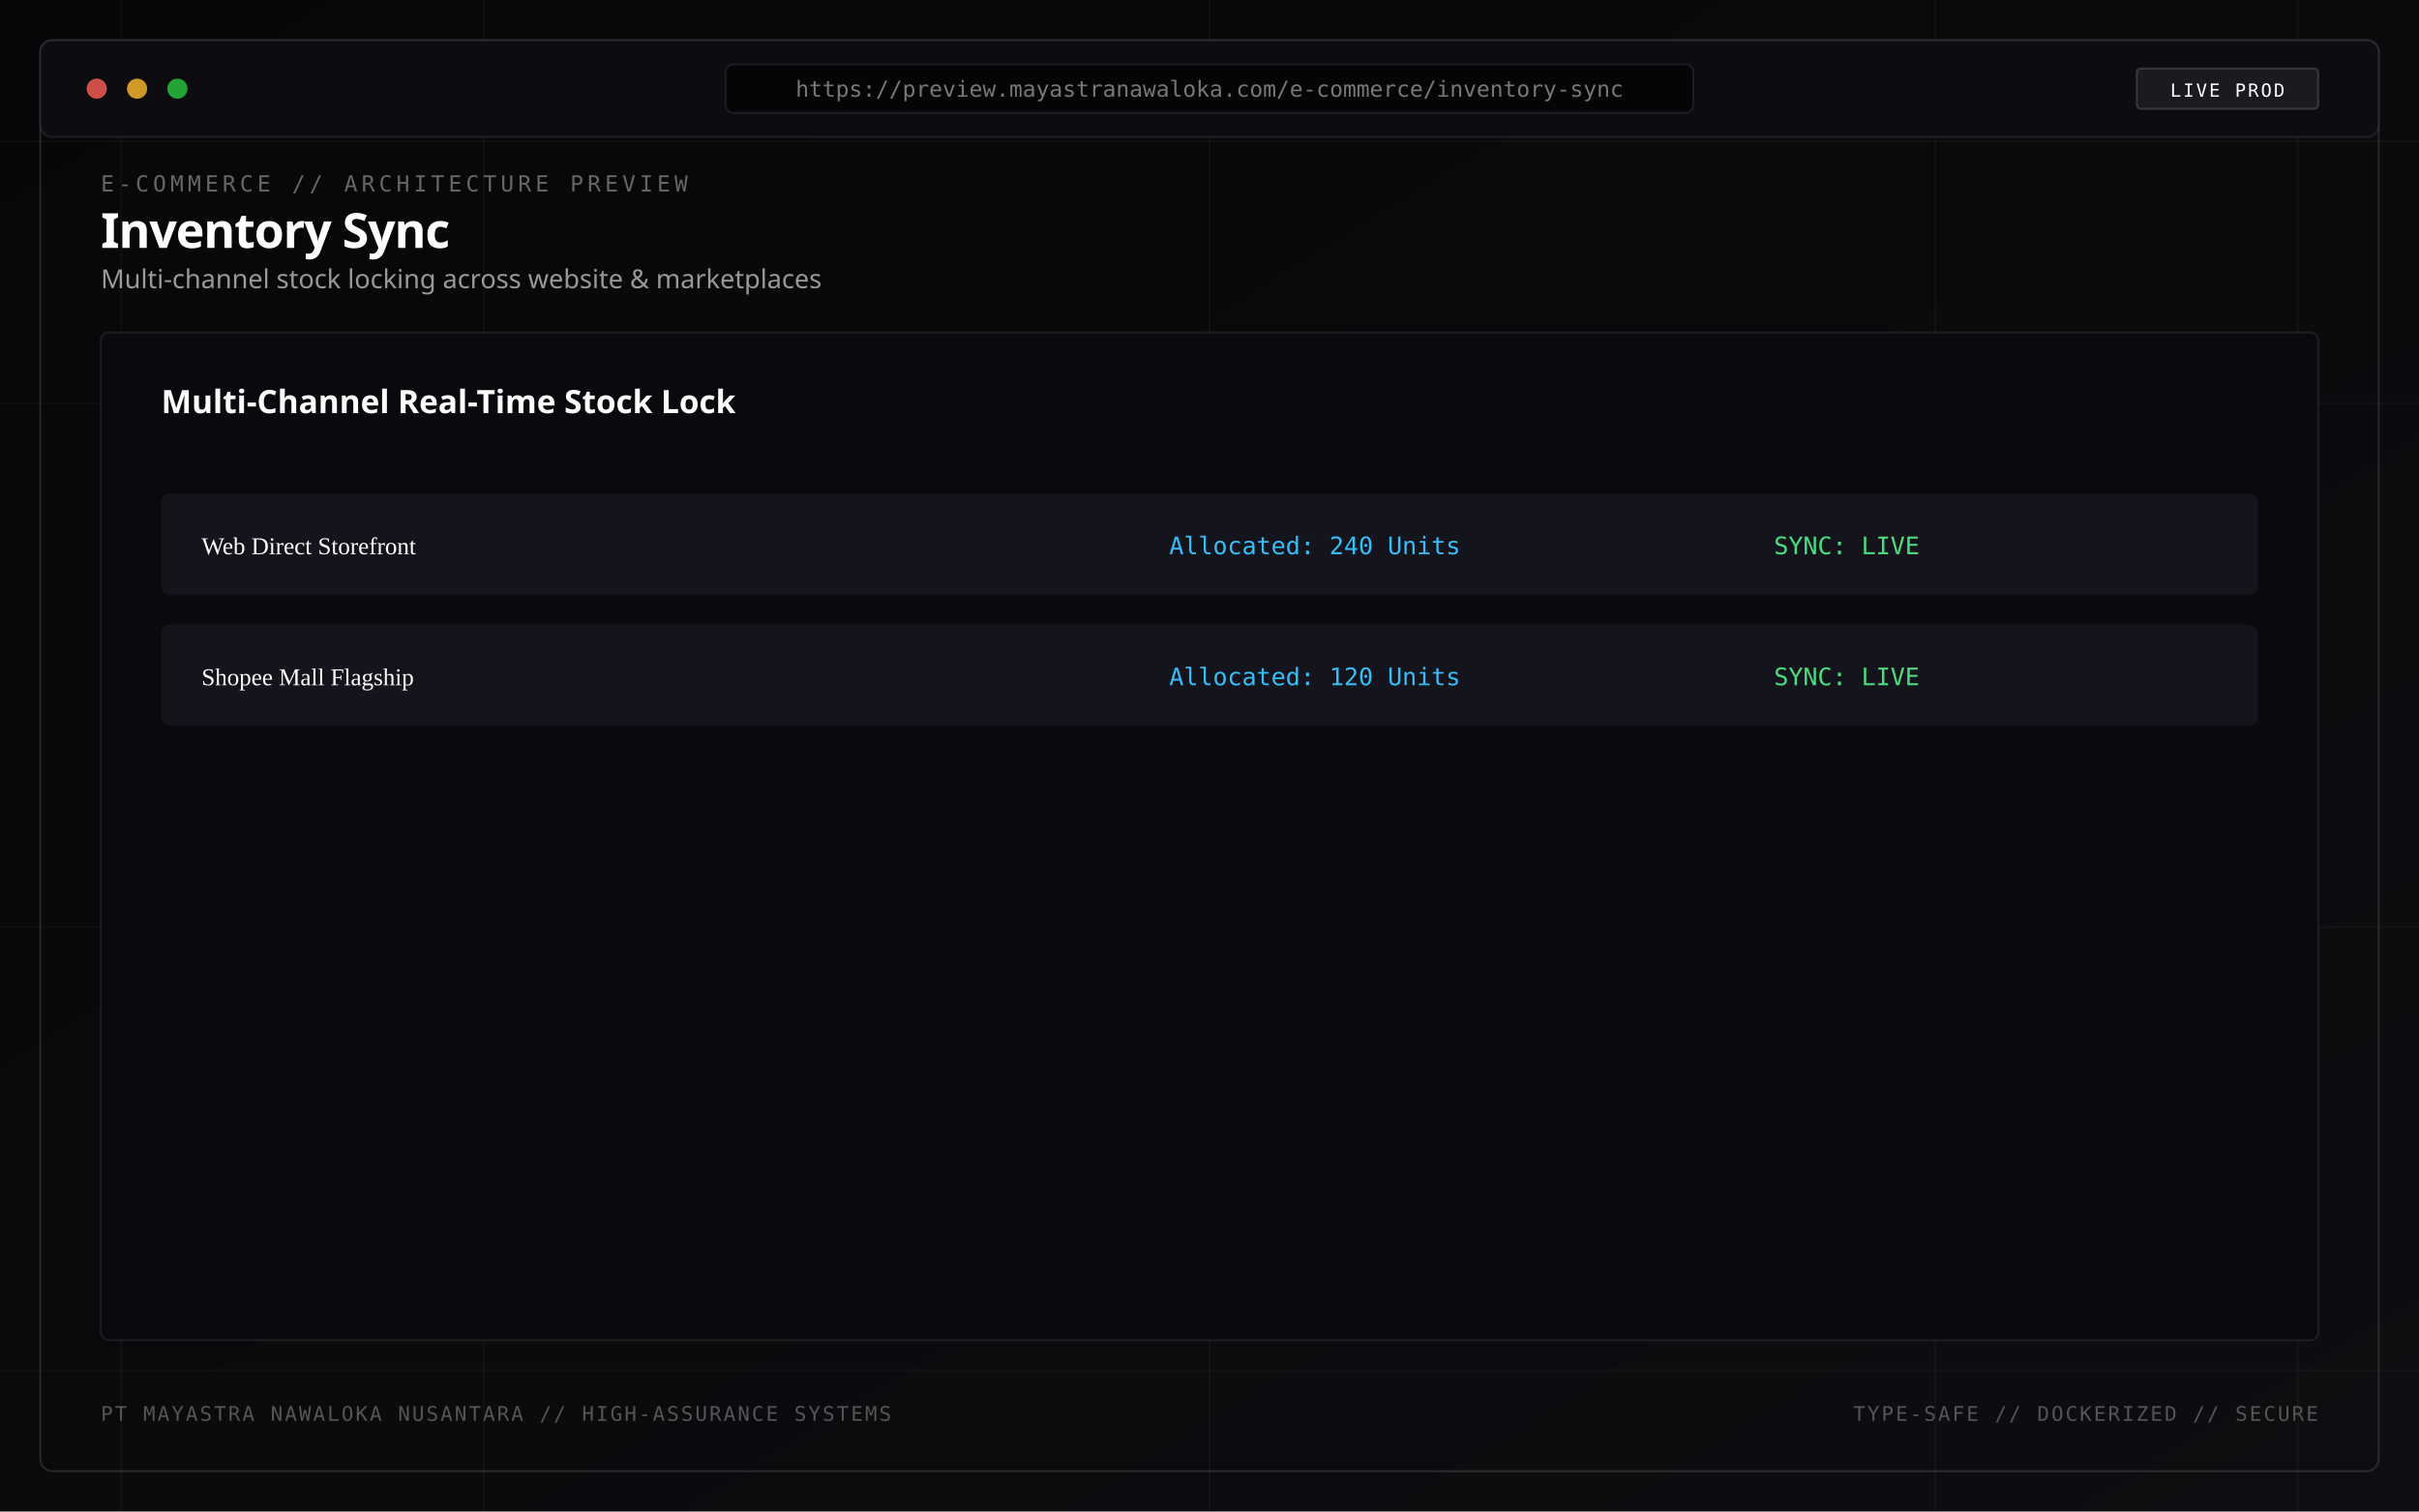
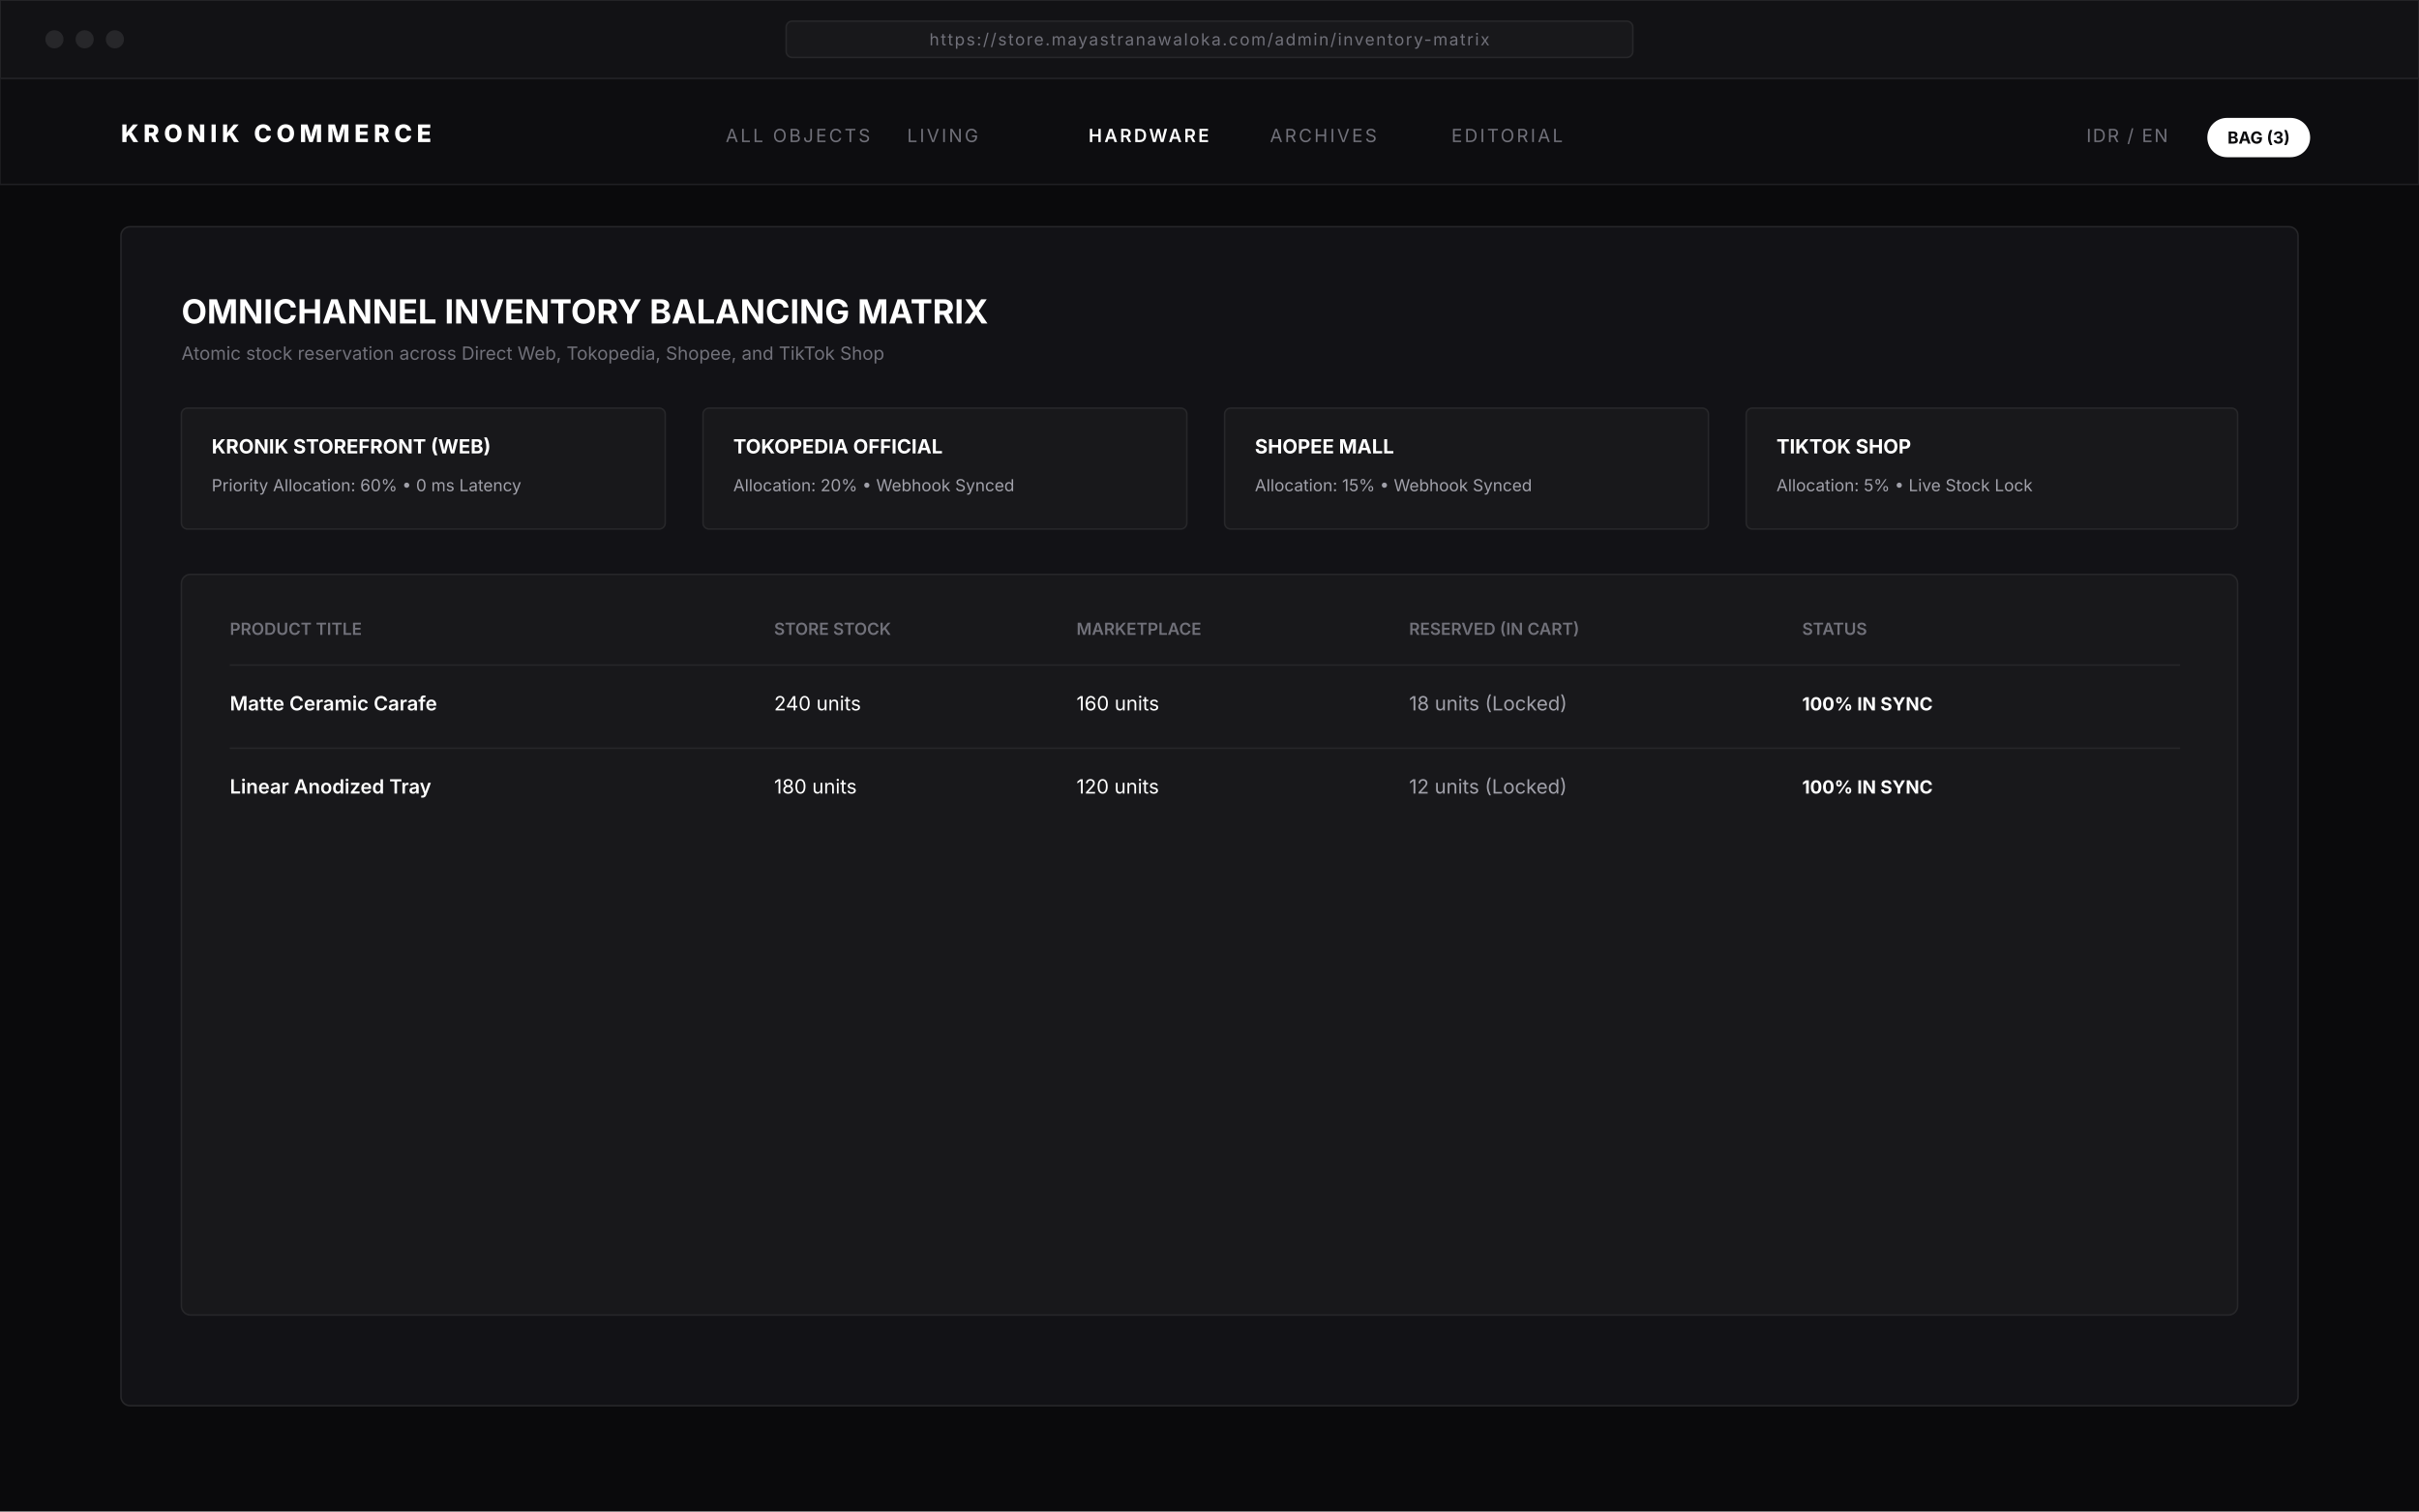
- <svg xmlns="http://www.w3.org/2000/svg" viewBox="0 0 1200 750" width="100%" height="100%">
-   <defs>
-     <linearGradient id="bgGrad" x1="0%" y1="0%" x2="100%" y2="100%">
-       <stop offset="0%" stop-color="#070709" />
-       <stop offset="100%" stop-color="#0e0e12" />
-     </linearGradient>
-     <linearGradient id="accentLine" x1="0%" y1="0%" x2="100%" y2="0%">
-       <stop offset="0%" stop-color="#ffffff" stop-opacity="0.8" />
-       <stop offset="50%" stop-color="#ffffff" stop-opacity="0.3" />
-       <stop offset="100%" stop-color="#ffffff" stop-opacity="0.05" />
-     </linearGradient>
-   </defs>
-   <rect width="1200" height="750" fill="url(#bgGrad)" />
-   <g stroke="rgba(255,255,255,0.03)" stroke-width="1">
-     <line x1="60" y1="0" x2="60" y2="750" />
-     <line x1="240" y1="0" x2="240" y2="750" />
-     <line x1="600" y1="0" x2="600" y2="750" />
-     <line x1="960" y1="0" x2="960" y2="750" />
-     <line x1="1140" y1="0" x2="1140" y2="750" />
-     <line x1="0" y1="70" x2="1200" y2="70" />
-     <line x1="0" y1="200" x2="1200" y2="200" />
-     <line x1="0" y1="460" x2="1200" y2="460" />
-     <line x1="0" y1="680" x2="1200" y2="680" />
+ <svg xmlns="http://www.w3.org/2000/svg" viewBox="0 0 1600 1000" width="1600" height="1000" fill="none">
+   <rect width="1600" height="1000" fill="#0a0a0c" />
+   <rect width="1600" height="52" fill="#121215" stroke="#27272a" stroke-width="1" />
+   <circle cx="36" cy="26" r="6" fill="#27272a" />
+   <circle cx="56" cy="26" r="6" fill="#27272a" />
+   <circle cx="76" cy="26" r="6" fill="#27272a" />
+   <rect x="520" y="14" width="560" height="24" rx="4" fill="#18181b" stroke="#27272a" stroke-width="1" />
+   <text x="800" y="30" fill="#71717a" font-family="-apple-system, BlinkMacSystemFont, sans-serif" font-size="11" text-anchor="middle" letter-spacing="1">https://store.mayastranawaloka.com/admin/inventory-matrix</text>
+   <rect y="52" width="1600" height="70" fill="#0d0d10" stroke="#1f1f23" stroke-width="1" />
+   <text x="80" y="94" fill="#ffffff" font-family="-apple-system, BlinkMacSystemFont, sans-serif" font-size="16" font-weight="800" letter-spacing="3">KRONIK COMMERCE</text>
+   <g transform="translate(480, 94)">
+     <text x="0" y="0" fill="#71717a" font-family="-apple-system, BlinkMacSystemFont, sans-serif" font-size="12" letter-spacing="1.5">ALL OBJECTS</text>
+     <text x="120" y="0" fill="#71717a" font-family="-apple-system, BlinkMacSystemFont, sans-serif" font-size="12" letter-spacing="1.5">LIVING</text>
+     <text x="240" y="0" fill="#ffffff" font-family="-apple-system, BlinkMacSystemFont, sans-serif" font-size="12" font-weight="600" letter-spacing="1.5">HARDWARE</text>
+     <text x="360" y="0" fill="#71717a" font-family="-apple-system, BlinkMacSystemFont, sans-serif" font-size="12" letter-spacing="1.5">ARCHIVES</text>
+     <text x="480" y="0" fill="#71717a" font-family="-apple-system, BlinkMacSystemFont, sans-serif" font-size="12" letter-spacing="1.5">EDITORIAL</text>
  </g>
-   <rect x="20" y="20" width="1160" height="710" rx="6" fill="none" stroke="rgba(255,255,255,0.12)" stroke-width="1" />
-   <rect x="20" y="20" width="1160" height="48" rx="6" fill="#0d0d11" stroke="rgba(255,255,255,0.08)" stroke-width="1" />
-   <circle cx="48" cy="44" r="5" fill="#ff5f56" opacity="0.8" />
-   <circle cx="68" cy="44" r="5" fill="#ffbd2e" opacity="0.8" />
-   <circle cx="88" cy="44" r="5" fill="#27c93f" opacity="0.8" />
-   <rect x="360" y="32" width="480" height="24" rx="4" fill="#050507" stroke="rgba(255,255,255,0.08)" stroke-width="1" />
-   <text x="600" y="48" fill="#777777" font-family="monospace" font-size="11" text-anchor="middle">https://preview.mayastranawaloka.com/e-commerce/inventory-sync</text>
-   <rect x="1060" y="34" width="90" height="20" rx="2" fill="rgba(255,255,255,0.06)" stroke="rgba(255,255,255,0.15)" stroke-width="1" />
-   <text x="1105" y="48" fill="#ffffff" font-family="monospace" font-size="9" text-anchor="middle" letter-spacing="1">LIVE PROD</text>
-   <g transform="translate(50, 95)">
-     <text x="0" y="0" fill="#666666" font-family="monospace" font-size="11" letter-spacing="2">E-COMMERCE // ARCHITECTURE PREVIEW</text>
-     <text x="0" y="28" fill="#ffffff" font-family="'Space Grotesk', sans-serif" font-weight="700" font-size="24" letter-spacing="-0.5">Inventory Sync</text>
-     <text x="0" y="48" fill="#999999" font-family="'Space Grotesk', sans-serif" font-size="13">Multi-channel stock locking across website &amp; marketplaces</text>
+   <g transform="translate(1380, 94)">
+     <text x="0" y="0" fill="#71717a" font-family="-apple-system, BlinkMacSystemFont, sans-serif" font-size="12" letter-spacing="1">IDR / EN</text>
+     <rect x="80" y="-16" width="68" height="26" rx="13" fill="#ffffff" />
+     <text x="114" y="1" fill="#0a0a0c" font-family="-apple-system, BlinkMacSystemFont, sans-serif" font-size="11" font-weight="700" text-anchor="middle">BAG (3)</text>
  </g>
-   <g transform="translate(50, 165)">
-     <rect width="1100" height="500" rx="4" fill="#0a0a0e" stroke="rgba(255,255,255,0.08)" />
-     <text x="30" y="40" fill="#fff" font-family="sans-serif" font-size="16" font-weight="700">Multi-Channel Real-Time Stock Lock</text>
-     <g transform="translate(30, 80)">
-       <rect width="1040" height="50" rx="4" fill="#14141c" />
-       <text x="20" y="30" fill="#fff">Web Direct Storefront</text>
-       <text x="500" y="30" fill="#38bdf8" font-family="monospace">Allocated: 240 Units</text>
-       <text x="800" y="30" fill="#4ade80" font-family="monospace">SYNC: LIVE</text>
-     </g>
-     <g transform="translate(30, 145)">
-       <rect width="1040" height="50" rx="4" fill="#14141c" />
-       <text x="20" y="30" fill="#fff">Shopee Mall Flagship</text>
-       <text x="500" y="30" fill="#38bdf8" font-family="monospace">Allocated: 120 Units</text>
-       <text x="800" y="30" fill="#4ade80" font-family="monospace">SYNC: LIVE</text>
+   <g transform="translate(80, 150)">
+     <rect x="0" y="0" width="1440" height="780" rx="6" fill="#121216" stroke="#27272a" stroke-width="1" />
+     <g transform="translate(40, 40)">
+       <text x="0" y="24" fill="#ffffff" font-family="-apple-system, BlinkMacSystemFont, sans-serif" font-size="22" font-weight="700">OMNICHANNEL INVENTORY BALANCING MATRIX</text>
+       <text x="0" y="48" fill="#71717a" font-family="-apple-system, BlinkMacSystemFont, sans-serif" font-size="12">Atomic stock reservation across Direct Web, Tokopedia, Shopee, and TikTok Shop</text>
+       <g transform="translate(0, 80)">
+         <rect x="0" y="0" width="320" height="80" rx="4" fill="#18181b" stroke="#27272a" stroke-width="1" />
+         <text x="20" y="30" fill="#ffffff" font-family="-apple-system, BlinkMacSystemFont, sans-serif" font-size="13" font-weight="700">KRONIK STOREFRONT (WEB)</text>
+         <text x="20" y="55" fill="#a1a1aa" font-family="-apple-system, BlinkMacSystemFont, sans-serif" font-size="11">Priority Allocation: 60% • 0 ms Latency</text>
+         <rect x="345" y="0" width="320" height="80" rx="4" fill="#18181b" stroke="#27272a" stroke-width="1" />
+         <text x="365" y="30" fill="#ffffff" font-family="-apple-system, BlinkMacSystemFont, sans-serif" font-size="13" font-weight="700">TOKOPEDIA OFFICIAL</text>
+         <text x="365" y="55" fill="#a1a1aa" font-family="-apple-system, BlinkMacSystemFont, sans-serif" font-size="11">Allocation: 20% • Webhook Synced</text>
+         <rect x="690" y="0" width="320" height="80" rx="4" fill="#18181b" stroke="#27272a" stroke-width="1" />
+         <text x="710" y="30" fill="#ffffff" font-family="-apple-system, BlinkMacSystemFont, sans-serif" font-size="13" font-weight="700">SHOPEE MALL</text>
+         <text x="710" y="55" fill="#a1a1aa" font-family="-apple-system, BlinkMacSystemFont, sans-serif" font-size="11">Allocation: 15% • Webhook Synced</text>
+         <rect x="1035" y="0" width="325" height="80" rx="4" fill="#18181b" stroke="#27272a" stroke-width="1" />
+         <text x="1055" y="30" fill="#ffffff" font-family="-apple-system, BlinkMacSystemFont, sans-serif" font-size="13" font-weight="700">TIKTOK SHOP</text>
+         <text x="1055" y="55" fill="#a1a1aa" font-family="-apple-system, BlinkMacSystemFont, sans-serif" font-size="11">Allocation: 5% • Live Stock Lock</text>
+       </g>
+       <g transform="translate(0, 190)">
+         <rect x="0" y="0" width="1360" height="490" rx="6" fill="#18181b" stroke="#27272a" stroke-width="1" />
+         <g transform="translate(32, 40)">
+           <text x="0" y="0" fill="#71717a" font-family="-apple-system, BlinkMacSystemFont, sans-serif" font-size="11" font-weight="600">PRODUCT TITLE</text>
+           <text x="360" y="0" fill="#71717a" font-family="-apple-system, BlinkMacSystemFont, sans-serif" font-size="11" font-weight="600">STORE STOCK</text>
+           <text x="560" y="0" fill="#71717a" font-family="-apple-system, BlinkMacSystemFont, sans-serif" font-size="11" font-weight="600">MARKETPLACE</text>
+           <text x="780" y="0" fill="#71717a" font-family="-apple-system, BlinkMacSystemFont, sans-serif" font-size="11" font-weight="600">RESERVED (IN CART)</text>
+           <text x="1040" y="0" fill="#71717a" font-family="-apple-system, BlinkMacSystemFont, sans-serif" font-size="11" font-weight="600">STATUS</text>
+           <line x1="0" y1="20" x2="1290" y2="20" stroke="#27272a" />
+           <text x="0" y="50" fill="#ffffff" font-family="-apple-system, BlinkMacSystemFont, sans-serif" font-size="13" font-weight="600">Matte Ceramic Carafe</text>
+           <text x="360" y="50" fill="#ffffff" font-family="-apple-system, BlinkMacSystemFont, sans-serif" font-size="13">240 units</text>
+           <text x="560" y="50" fill="#ffffff" font-family="-apple-system, BlinkMacSystemFont, sans-serif" font-size="13">160 units</text>
+           <text x="780" y="50" fill="#a1a1aa" font-family="-apple-system, BlinkMacSystemFont, sans-serif" font-size="13">18 units (Locked)</text>
+           <text x="1040" y="50" fill="#ffffff" font-family="-apple-system, BlinkMacSystemFont, sans-serif" font-size="12" font-weight="700">100% IN SYNC</text>
+           <line x1="0" y1="75" x2="1290" y2="75" stroke="#27272a" />
+           <text x="0" y="105" fill="#ffffff" font-family="-apple-system, BlinkMacSystemFont, sans-serif" font-size="13" font-weight="600">Linear Anodized Tray</text>
+           <text x="360" y="105" fill="#ffffff" font-family="-apple-system, BlinkMacSystemFont, sans-serif" font-size="13">180 units</text>
+           <text x="560" y="105" fill="#ffffff" font-family="-apple-system, BlinkMacSystemFont, sans-serif" font-size="13">120 units</text>
+           <text x="780" y="105" fill="#a1a1aa" font-family="-apple-system, BlinkMacSystemFont, sans-serif" font-size="13">12 units (Locked)</text>
+           <text x="1040" y="105" fill="#ffffff" font-family="-apple-system, BlinkMacSystemFont, sans-serif" font-size="12" font-weight="700">100% IN SYNC</text>
+         </g>
+       </g>
    </g>
  </g>
-   <g transform="translate(50, 705)">
-     <text x="0" y="0" fill="#555555" font-family="monospace" font-size="10" letter-spacing="1">PT MAYASTRA NAWALOKA NUSANTARA // HIGH-ASSURANCE SYSTEMS</text>
-     <text x="1100" y="0" fill="#555555" font-family="monospace" font-size="10" text-anchor="end" letter-spacing="1">TYPE-SAFE // DOCKERIZED // SECURE</text>
-   </g>
</svg>
